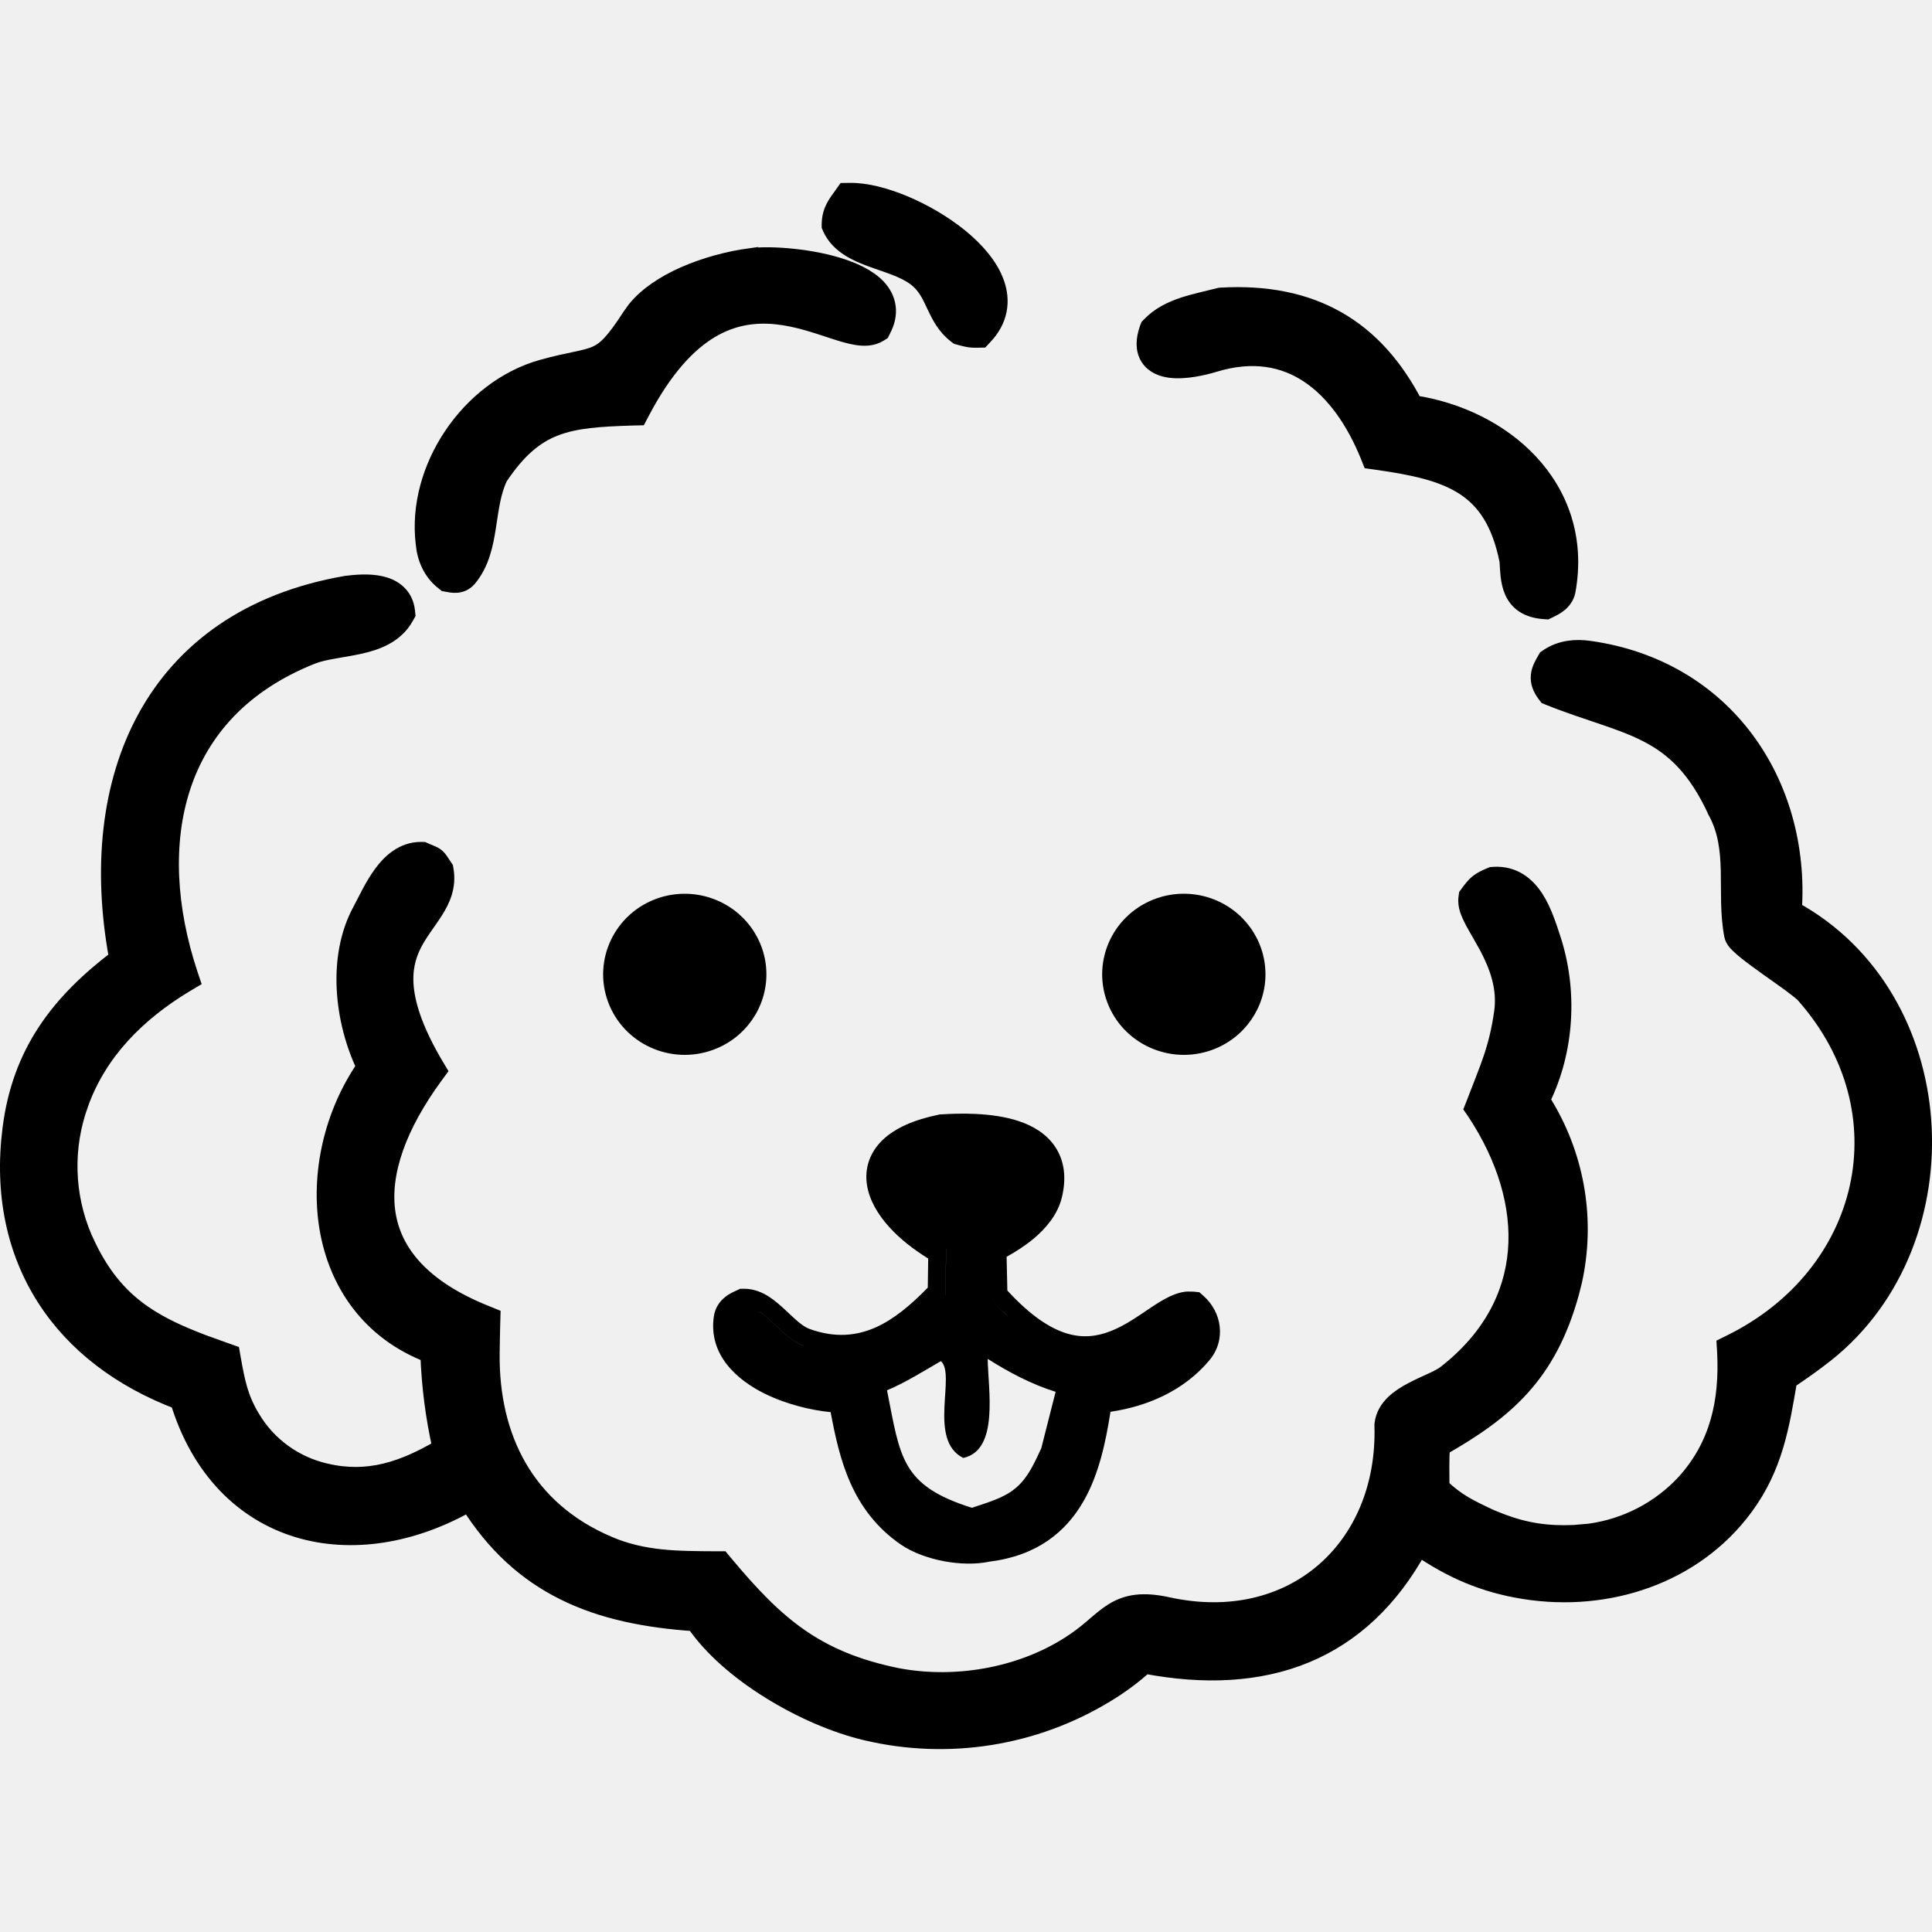
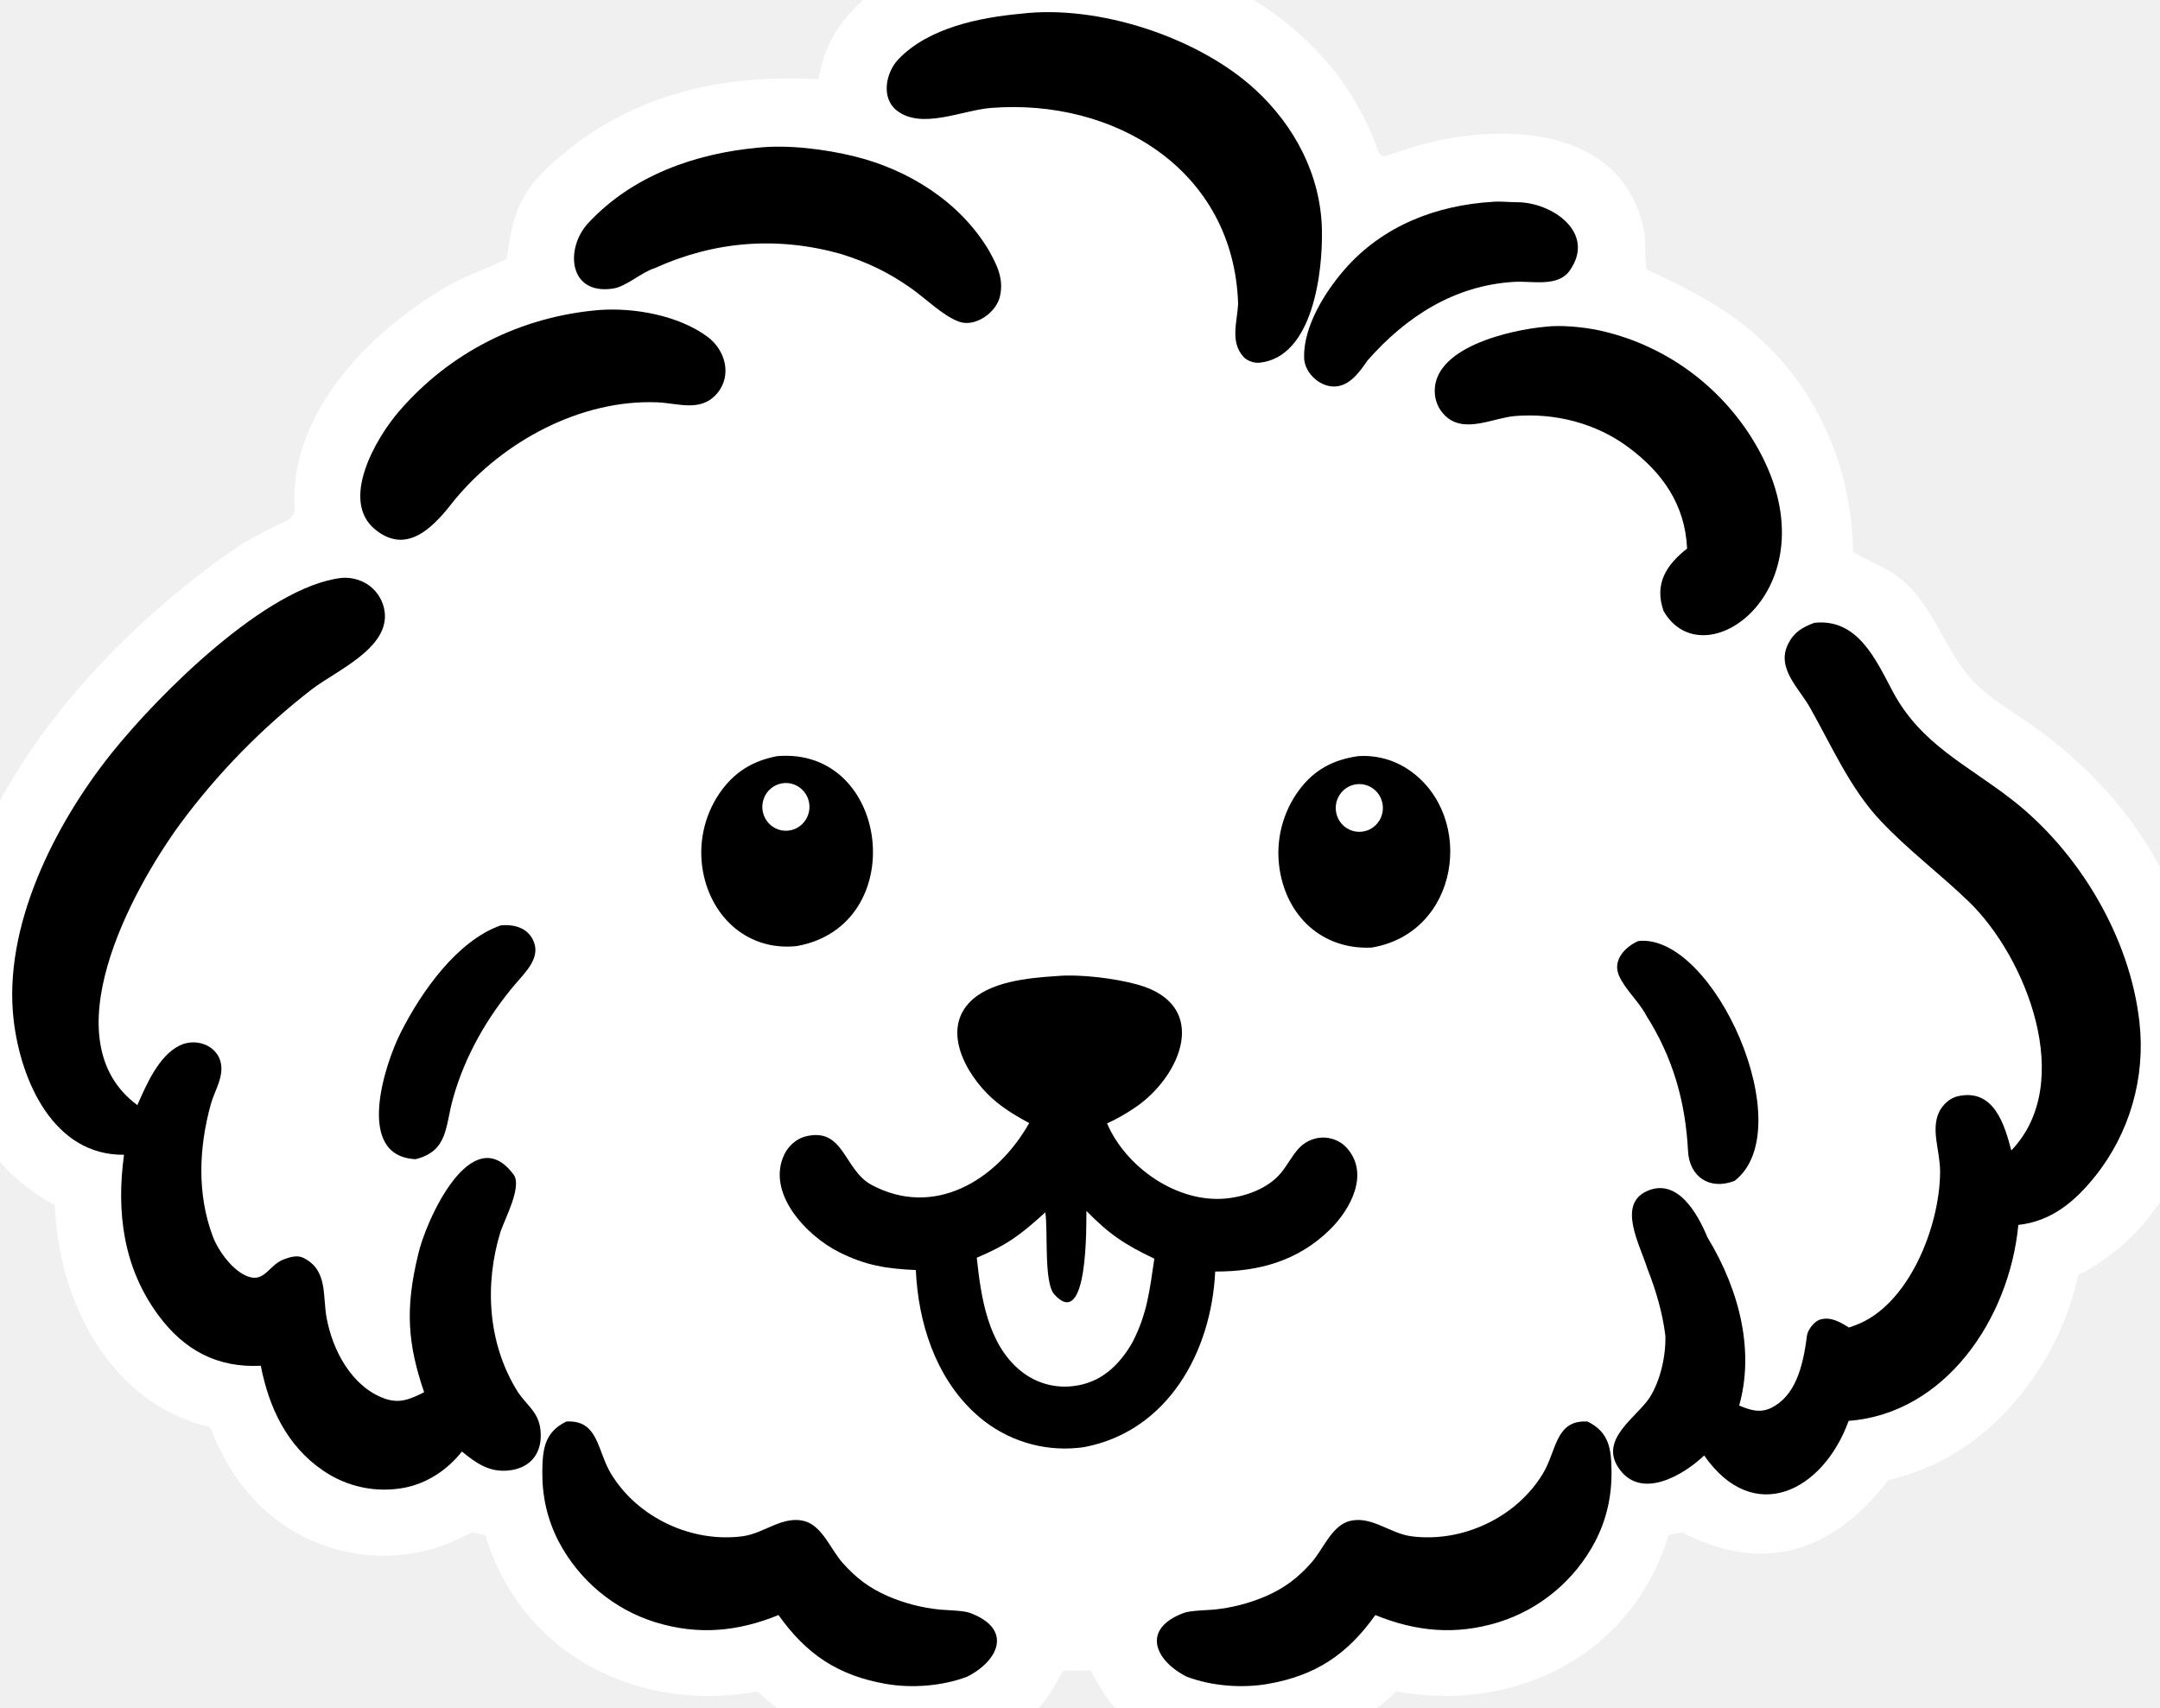
- <svg xmlns="http://www.w3.org/2000/svg" width="64" height="64" viewBox="0 0 32.6 26.43" fill="none">
-   <path d="M5.849 6.78C5.998 6.762 6.219 6.741 6.413 6.783C6.512 6.804 6.614 6.843 6.697 6.917C6.784 6.993 6.839 7.099 6.853 7.23L6.858 7.277L6.835 7.318C6.666 7.625 6.349 7.738 6.061 7.801C5.916 7.833 5.76 7.857 5.626 7.881C5.487 7.905 5.366 7.932 5.266 7.971C4.068 8.446 3.377 9.245 3.067 10.188C2.755 11.137 2.824 12.247 3.184 13.341L3.222 13.454L3.119 13.515C2.31 14.004 1.66 14.657 1.346 15.528V15.529C1.074 16.272 1.097 17.087 1.408 17.811L1.475 17.954V17.955C1.737 18.495 2.051 18.84 2.429 19.097C2.716 19.293 3.042 19.44 3.42 19.584L3.817 19.727L3.899 19.756L3.914 19.842C3.987 20.25 4.038 20.509 4.24 20.846L4.241 20.847C4.514 21.308 4.967 21.638 5.495 21.758H5.496C6.22 21.928 6.816 21.719 7.448 21.348C7.329 20.826 7.262 20.295 7.243 19.76C6.241 19.376 5.695 18.556 5.54 17.638C5.387 16.725 5.618 15.712 6.166 14.918C5.795 14.146 5.669 13.072 6.096 12.286C6.18 12.131 6.296 11.875 6.444 11.672C6.592 11.468 6.805 11.269 7.109 11.271L7.14 11.272L7.168 11.285C7.215 11.306 7.245 11.317 7.271 11.328C7.293 11.337 7.326 11.351 7.356 11.375C7.387 11.4 7.407 11.429 7.421 11.45L7.481 11.54L7.499 11.567L7.505 11.6C7.549 11.874 7.451 12.09 7.331 12.28C7.273 12.372 7.203 12.468 7.142 12.557C7.078 12.65 7.017 12.743 6.966 12.844C6.866 13.043 6.8 13.279 6.834 13.598C6.869 13.921 7.008 14.339 7.337 14.896L7.388 14.981L7.329 15.061C6.716 15.899 6.421 16.702 6.524 17.386C6.625 18.058 7.118 18.663 8.196 19.093L8.294 19.133L8.291 19.237C8.287 19.407 8.283 19.578 8.281 19.749C8.265 21.187 8.875 22.393 10.26 22.984C10.86 23.24 11.419 23.237 12.102 23.241H12.171L12.216 23.295C12.655 23.821 13.04 24.228 13.488 24.54C13.932 24.849 14.446 25.07 15.146 25.212H15.147C16.165 25.403 17.311 25.189 18.156 24.603C18.288 24.512 18.393 24.423 18.491 24.338C18.588 24.256 18.685 24.172 18.792 24.107C19.023 23.967 19.283 23.922 19.703 24.014C20.761 24.246 21.684 23.999 22.333 23.445C22.983 22.89 23.373 22.015 23.342 20.966V20.956L23.343 20.946C23.359 20.801 23.434 20.686 23.526 20.597C23.617 20.51 23.73 20.44 23.84 20.383C23.949 20.325 24.069 20.273 24.166 20.228C24.269 20.18 24.345 20.14 24.395 20.102C25.157 19.51 25.53 18.786 25.594 18.027C25.658 17.264 25.411 16.449 24.904 15.679L24.86 15.615L24.888 15.544C25.125 14.924 25.27 14.626 25.36 14.005C25.422 13.579 25.278 13.205 25.11 12.886C25.067 12.807 25.024 12.732 24.983 12.66C24.942 12.589 24.901 12.519 24.867 12.455C24.834 12.391 24.803 12.326 24.782 12.264C24.762 12.203 24.749 12.132 24.76 12.06L24.765 12.024L24.786 11.995C24.84 11.922 24.884 11.864 24.942 11.817C25 11.771 25.066 11.74 25.15 11.704L25.174 11.694L25.199 11.692C25.536 11.669 25.756 11.856 25.9 12.078C26.038 12.292 26.121 12.562 26.184 12.753C26.473 13.628 26.418 14.642 26.004 15.475C26.027 15.513 26.05 15.551 26.072 15.589C26.6 16.477 26.768 17.527 26.546 18.528L26.496 18.727C26.308 19.406 26.04 19.907 25.665 20.322C25.309 20.716 24.861 21.024 24.314 21.335C24.303 21.555 24.305 21.778 24.308 22.008C24.578 22.264 24.79 22.367 25.151 22.535L25.328 22.606C25.735 22.759 26.102 22.817 26.559 22.797L26.825 22.774C27.44 22.689 28.009 22.396 28.432 21.94C29.003 21.312 29.167 20.562 29.124 19.724L29.118 19.627L29.207 19.583C31.539 18.435 32.2 15.678 30.453 13.699C30.424 13.665 30.344 13.601 30.225 13.512C30.11 13.428 29.973 13.332 29.837 13.235C29.703 13.139 29.57 13.043 29.468 12.961C29.417 12.92 29.371 12.879 29.335 12.843C29.317 12.825 29.299 12.806 29.284 12.786C29.272 12.768 29.251 12.736 29.243 12.696C29.173 12.333 29.194 11.947 29.186 11.605C29.177 11.253 29.14 10.924 28.97 10.61L28.965 10.601V10.6C28.631 9.874 28.252 9.527 27.807 9.296C27.579 9.177 27.331 9.087 27.054 8.993C26.779 8.899 26.473 8.801 26.146 8.67L26.107 8.654L26.081 8.62C26.009 8.522 25.969 8.423 25.981 8.312C25.991 8.214 26.042 8.127 26.083 8.056L26.1 8.027L26.128 8.008C26.34 7.865 26.59 7.846 26.812 7.877C29.105 8.196 30.395 10.14 30.254 12.27C31.602 13.007 32.331 14.39 32.437 15.818C32.545 17.276 32.007 18.8 30.801 19.755C30.59 19.921 30.394 20.059 30.175 20.205C30.046 20.963 29.938 21.659 29.434 22.342C28.577 23.503 27.116 23.968 25.728 23.749C25.036 23.64 24.492 23.398 23.941 23.021C23.457 23.907 22.814 24.5 22.037 24.824C21.239 25.156 20.317 25.197 19.316 25.006C19.112 25.194 18.893 25.351 18.661 25.493H18.66C17.452 26.23 15.996 26.461 14.615 26.133V26.133C14.103 26.013 13.51 25.758 12.979 25.425C12.474 25.11 12.012 24.715 11.724 24.29C10.901 24.234 10.163 24.088 9.518 23.766C8.887 23.452 8.354 22.975 7.913 22.271C6.951 22.819 5.921 22.978 5.032 22.71C4.118 22.433 3.375 21.711 3.021 20.551C2.038 20.179 1.266 19.59 0.771 18.818C0.263 18.027 0.053 17.057 0.192 15.963C0.354 14.679 1.001 13.838 1.991 13.086C1.99 13.076 1.988 13.067 1.986 13.058C1.716 11.577 1.852 10.152 2.474 9.021C3.099 7.886 4.207 7.064 5.841 6.781L5.849 6.78Z" fill="#000" stroke="#000" stroke-width="0.3" />
-   <path d="M15.876 15.719C16.187 15.699 16.738 15.683 17.186 15.831C17.413 15.906 17.649 16.035 17.802 16.262C17.961 16.498 17.998 16.791 17.917 17.122C17.846 17.412 17.648 17.641 17.448 17.81C17.302 17.933 17.138 18.037 16.985 18.122C16.989 18.31 16.994 18.5 16.998 18.691C17.394 19.124 17.725 19.33 17.994 19.413C18.272 19.499 18.515 19.465 18.741 19.376C18.98 19.283 19.187 19.135 19.406 18.988C19.509 18.919 19.622 18.846 19.734 18.793C19.816 18.754 19.917 18.717 20.029 18.708L20.143 18.71L20.238 18.72L20.309 18.783C20.613 19.053 20.699 19.523 20.402 19.874C19.971 20.385 19.356 20.646 18.738 20.737C18.658 21.249 18.543 21.788 18.289 22.235C17.985 22.772 17.492 23.165 16.701 23.265C16.465 23.315 16.189 23.307 15.935 23.26C15.674 23.211 15.401 23.117 15.194 22.973C14.365 22.397 14.164 21.532 14.016 20.743C13.682 20.711 13.259 20.608 12.897 20.428C12.446 20.204 11.951 19.784 12.045 19.129C12.09 18.821 12.366 18.72 12.431 18.689L12.491 18.661H12.559C12.723 18.662 12.862 18.723 12.971 18.792C13.077 18.86 13.173 18.947 13.252 19.02C13.432 19.189 13.541 19.296 13.662 19.34C14.091 19.494 14.449 19.457 14.774 19.314C15.082 19.177 15.369 18.936 15.655 18.642L15.662 18.151C15.408 17.994 15.179 17.814 15.003 17.618C14.817 17.412 14.669 17.169 14.629 16.909C14.586 16.631 14.673 16.36 14.898 16.146C15.109 15.946 15.427 15.809 15.834 15.725L15.855 15.72L15.876 15.719ZM16.666 19.844C16.673 20.36 16.862 21.385 16.254 21.516C15.648 21.214 16.137 20.108 15.876 19.882C15.599 20.043 15.259 20.255 14.967 20.374C15.192 21.502 15.199 21.98 16.399 22.357C16.639 22.276 16.938 22.194 17.126 22.033L17.151 22.013C17.351 21.841 17.459 21.59 17.57 21.353L17.812 20.4C17.402 20.272 17.027 20.072 16.666 19.844ZM12.81 19.046C13.051 19.199 13.27 19.518 13.561 19.623V19.622C13.27 19.517 13.051 19.198 12.81 19.045V19.046ZM16.701 18.811C16.814 18.939 16.923 19.052 17.029 19.151L16.868 18.992C16.814 18.936 16.758 18.875 16.701 18.811ZM15.953 18.768H15.954L15.965 17.984L15.964 17.983L15.953 18.768Z" fill="#000" />
-   <path d="M12.643 1.256C12.796 1.232 13.035 1.231 13.295 1.254C13.559 1.277 13.857 1.325 14.125 1.406C14.388 1.485 14.645 1.601 14.805 1.772C14.887 1.861 14.947 1.968 14.964 2.094C14.981 2.22 14.951 2.35 14.882 2.479L14.864 2.515L14.829 2.537C14.716 2.607 14.582 2.607 14.462 2.589C14.341 2.57 14.204 2.528 14.064 2.482C13.775 2.388 13.45 2.273 13.095 2.237C12.745 2.202 12.37 2.246 11.989 2.472C11.606 2.7 11.203 3.121 10.813 3.865L10.772 3.943L10.685 3.945C10.114 3.962 9.705 3.989 9.359 4.124C9.024 4.254 8.734 4.492 8.42 4.961C8.299 5.212 8.268 5.492 8.22 5.799C8.174 6.094 8.111 6.416 7.896 6.671C7.839 6.737 7.767 6.764 7.7 6.768C7.643 6.772 7.587 6.76 7.555 6.754L7.519 6.747L7.49 6.724C7.28 6.559 7.185 6.319 7.164 6.081C7.013 4.826 7.918 3.481 9.144 3.134C9.384 3.067 9.569 3.029 9.717 2.998C9.867 2.966 9.969 2.942 10.057 2.903C10.221 2.831 10.364 2.696 10.65 2.252L10.729 2.142C10.929 1.895 11.229 1.705 11.544 1.565C11.907 1.404 12.308 1.301 12.643 1.255V1.256Z" fill="#000" stroke="#000" stroke-width="0.3" />
-   <path d="M20.605 1.918C21.362 1.875 22.016 2.003 22.568 2.319C23.101 2.624 23.525 3.098 23.857 3.735C24.602 3.849 25.31 4.19 25.803 4.716C26.317 5.264 26.594 6.009 26.436 6.881C26.417 6.984 26.356 7.055 26.296 7.102C26.24 7.146 26.174 7.177 26.132 7.198L26.096 7.215L26.056 7.212C25.925 7.203 25.814 7.171 25.724 7.114C25.632 7.055 25.573 6.976 25.535 6.889C25.498 6.805 25.48 6.714 25.47 6.628C25.461 6.547 25.457 6.457 25.452 6.378C25.321 5.72 25.063 5.352 24.706 5.121C24.338 4.883 23.846 4.779 23.22 4.691L23.134 4.679L23.102 4.599C22.864 4.013 22.526 3.526 22.095 3.236C21.67 2.95 21.141 2.846 20.488 3.044C20.311 3.098 19.995 3.173 19.745 3.14C19.619 3.123 19.475 3.075 19.391 2.945C19.306 2.813 19.314 2.644 19.378 2.461L19.39 2.431L19.412 2.408C19.571 2.241 19.774 2.146 19.975 2.079C20.171 2.015 20.394 1.969 20.576 1.922L20.59 1.919L20.605 1.918Z" fill="#000" stroke="#000" stroke-width="0.3" />
-   <path d="M11.096 12.073C11.391 11.971 11.712 11.97 12.007 12.072C12.555 12.26 12.925 12.767 12.932 13.339C12.939 13.912 12.581 14.427 12.037 14.628C11.32 14.893 10.522 14.53 10.26 13.82C9.999 13.11 10.374 12.325 11.096 12.073Z" fill="#000" />
-   <path d="M19.517 12.073C19.812 11.97 20.133 11.97 20.428 12.071C20.976 12.259 21.346 12.766 21.353 13.339C21.36 13.911 21.003 14.427 20.46 14.628C19.743 14.893 18.943 14.53 18.681 13.82C18.419 13.11 18.795 12.325 19.517 12.073Z" fill="#000" />
-   <path d="M14.339 0.151C14.603 0.146 14.931 0.23 15.254 0.365C15.58 0.502 15.914 0.695 16.192 0.921C16.466 1.145 16.699 1.412 16.799 1.698C16.85 1.844 16.868 1.997 16.837 2.152C16.806 2.306 16.727 2.452 16.601 2.585L16.558 2.631L16.495 2.632C16.357 2.636 16.304 2.616 16.195 2.588L16.165 2.58L16.141 2.562C15.954 2.418 15.864 2.234 15.789 2.075C15.712 1.911 15.649 1.772 15.523 1.651C15.438 1.57 15.328 1.506 15.197 1.449C15.065 1.392 14.924 1.347 14.775 1.294C14.498 1.196 14.169 1.067 14.028 0.76L14.015 0.729V0.695C14.019 0.464 14.127 0.344 14.218 0.214L14.262 0.152L14.339 0.151Z" fill="#000" stroke="#000" stroke-width="0.3" />
+ <svg xmlns="http://www.w3.org/2000/svg" width="191" height="151" viewBox="5 5 191 151" fill="none">
+   <path d="M96.469 0.061C100.562 -0.22 106.03 0.899 109.884 2.215C117.608 4.852 124.079 10.428 126.85 18.311C127.19 19.279 127.872 18.564 128.573 18.464C136.202 15.683 148.792 15.411 150.447 25.853C150.513 26.273 150.412 28.758 150.697 28.886C155.135 30.873 159.282 33.151 162.545 36.906C166.623 41.617 168.774 47.558 168.855 53.806C169.304 54.124 171.225 55.05 171.614 55.25C175.688 57.333 176.488 61.837 179.29 65.036C180.628 66.565 182.827 67.826 184.55 69.038C189.451 72.487 193.642 76.936 196.353 82.363C199.779 89.339 201.567 97.411 199.038 104.999C197.192 110.537 193.967 115.109 188.757 117.766C188.158 120.59 187.065 123.281 185.53 125.715C182.361 130.836 177.823 134.519 171.974 135.893C166.904 142.521 160.628 144.118 153.733 140.503L152.546 140.751C149.317 151.404 138.983 156.496 128.47 154.582C122.339 160.568 110.531 162.36 103.702 156.111C102.74 155.231 102.108 153.842 101.436 152.736H99.02C98.348 153.842 97.716 155.231 96.754 156.111C89.925 162.36 78.117 160.568 71.986 154.582C61.473 156.496 51.138 151.404 47.91 140.751L46.723 140.503C46.068 140.85 45.489 141.143 44.8 141.42C40.875 143.024 36.479 142.961 32.6 141.245C28.16 139.273 25.306 135.718 23.585 131.214C14.741 129.106 10.185 120.216 9.843 111.579C6.871 109.965 4.212 107.496 2.776 104.37C-6.361 84.486 10.846 63.552 26.345 53.143C27.509 52.426 28.801 51.778 30.043 51.203C31.409 50.57 30.979 49.957 31.029 48.611C31.323 40.65 38.266 33.887 44.733 30.218C46.383 29.282 48.074 28.788 49.689 27.941L49.799 27.882C50.365 23.935 50.89 22.04 54.067 19.23C60.748 13.319 68.713 11.553 77.372 11.998C77.578 11.03 77.783 10.073 78.193 9.171C81.3 2.339 89.887 0.465 96.469 0.061Z" fill="white" />
+   <path d="M35.22 56.105C36.072 56.03 37.006 56.289 37.692 56.814C38.415 57.365 38.891 58.185 39.013 59.093C39.432 62.329 34.752 64.289 32.567 65.963C28.136 69.392 24.197 73.427 20.862 77.954C16.589 83.844 9.422 97.026 17.146 102.728C17.935 100.931 19.039 98.354 20.894 97.453C22.488 96.677 24.615 97.6 24.578 99.555C24.557 100.643 23.935 101.592 23.642 102.649C22.583 106.465 22.409 110.587 23.817 114.337C24.307 115.638 25.576 117.362 26.87 117.864C28.402 118.459 28.764 116.878 30.079 116.375C30.608 116.174 31.288 115.96 31.831 116.238C33.992 117.305 33.519 119.553 33.875 121.51C34.404 124.42 36.107 127.642 39.018 128.681C40.371 129.163 41.313 128.702 42.505 128.122C41.057 123.876 40.802 120.76 41.972 115.958C42.605 113.04 46.705 103.862 50.418 108.876C51.184 109.909 49.654 112.771 49.263 113.91C47.815 118.605 48.128 123.86 50.797 128.108C51.582 129.279 52.599 129.863 52.783 131.382C53.031 133.42 51.974 134.861 49.91 135.044C48.222 135.194 47.104 134.381 45.844 133.363C44.565 134.983 42.786 136.167 40.765 136.563C38.254 137.042 35.658 136.49 33.548 135.031C30.371 132.858 28.782 129.481 28.062 125.779C24.213 125.966 21.289 124.411 18.99 121.291C15.889 117.084 15.278 112.168 15.966 107.119C9.747 107.185 6.855 100.621 6.214 95.265C5.221 86.974 9.841 77.894 14.857 71.618C19.034 66.394 28.594 56.847 35.22 56.105Z" fill="black" />
+   <path d="M165.437 60.076C169.256 59.668 170.852 63.294 172.365 66.144C174.847 70.821 178.95 72.636 182.914 75.721C188.802 80.302 193.342 87.838 194.18 95.378C194.737 100.275 193.325 105.193 190.263 109.023C188.455 111.278 186.389 113.004 183.474 113.323C182.675 121.677 176.975 130.01 168.468 130.65C166.221 136.864 160.081 140.014 155.692 133.712C153.894 135.433 150.011 137.782 148.066 134.723C146.485 132.235 149.707 130.338 150.849 128.626C151.809 127.135 152.311 124.95 152.263 123.14C152.029 121.181 151.454 119.166 150.661 117.16C150.006 115.062 148.001 111.541 150.606 110.344C153.3 109.105 155.094 112.277 155.984 114.422C158.939 119.291 160.11 124.623 158.787 129.298C159.9 129.76 160.651 129.943 161.602 129.514C163.713 128.475 164.426 125.973 164.776 123.143C164.844 122.584 165.441 121.846 165.937 121.694C166.843 121.425 167.632 121.857 168.488 122.394C168.659 122.344 168.83 122.285 168.999 122.217C173.759 120.52 176.526 113.48 176.555 108.662C176.568 106.716 175.686 104.911 176.5 103.271C176.817 102.664 177.424 102.104 178.103 101.947C181.319 101.207 182.257 104.475 182.851 106.737C188.584 100.767 184.155 89.621 179.098 84.738C176.523 82.252 173.684 80.138 171.251 77.541C168.585 74.693 166.977 70.984 165.076 67.622C164.103 65.86 162.018 64.091 163.13 61.917C163.664 60.874 164.41 60.46 165.437 60.076Z" fill="black" />
+   <path d="M98.425 91.317C100.49 91.129 103.577 91.513 105.568 92.062C112.098 93.862 109.45 100.186 105.374 102.941C104.5 103.531 103.878 103.883 102.895 104.349C104.577 108.267 109.117 111.39 113.38 110.988C115.121 110.823 117.12 110.116 118.276 108.719C118.816 108.066 119.213 107.273 119.776 106.631C120.309 106.012 121.068 105.639 121.878 105.599C122.655 105.559 123.497 105.878 124.03 106.446C126.175 108.734 124.431 111.94 122.605 113.731C119.756 116.524 116.307 117.456 112.455 117.445C112.12 124.563 108.264 131.524 100.94 132.958C100.575 133.022 100.088 133.067 99.715 133.083C96.567 133.234 93.491 132.103 91.172 129.941C87.715 126.74 86.192 121.949 85.983 117.314C83.425 117.194 81.596 116.937 79.157 115.71C76.36 114.303 72.692 110.508 74.37 107.056C74.697 106.383 75.387 105.731 76.154 105.518C79.65 104.586 79.582 108.454 82.075 109.786C87.556 112.717 93.101 109.459 96.007 104.316C94.96 103.751 94.07 103.229 93.128 102.47C90.816 100.605 88.174 96.483 90.642 93.738C92.39 91.794 95.953 91.476 98.425 91.317Z" fill="black" />
+   <path d="M101.066 112.085C103.109 114.174 104.478 115.069 107.074 116.308C106.654 119.12 106.446 121.175 105.131 123.72C103.966 125.736 102.371 127.263 99.98 127.566C98.29 127.796 96.579 127.312 95.252 126.226C92.349 123.876 91.743 119.708 91.372 116.224C94.114 115.07 95.262 114.177 97.433 112.21C97.687 113.896 97.286 118.429 98.229 119.468C101.256 122.804 101.051 113.068 101.066 112.085Z" fill="white" />
+   <path d="M95.292 6.212C102.108 5.388 111.021 8.303 116.052 12.973C119.479 16.154 121.765 20.455 121.89 25.234C121.985 28.954 121.135 36.604 116.353 37.078C115.889 37.115 115.278 36.916 114.951 36.551C113.752 35.211 114.403 33.486 114.482 31.865C114.093 19.982 103.509 13.692 92.638 14.543C90.069 14.744 86.502 16.493 84.298 14.772C82.894 13.675 83.31 11.423 84.444 10.238C87.115 7.447 91.635 6.545 95.292 6.212Z" fill="black" />
+   <path d="M55.081 130.708C57.922 130.548 57.796 133.273 59.015 135.3C61.379 139.232 66.203 141.456 70.684 140.853C72.632 140.592 74.32 138.897 76.32 139.573C77.775 140.109 78.504 142.08 79.504 143.201C80.721 144.566 81.853 145.42 83.512 146.151C84.979 146.782 86.532 147.184 88.119 147.342C88.788 147.401 90.196 147.42 90.766 147.632C94.588 149.049 93.325 151.869 90.503 153.282C88.311 154.102 85.648 154.312 83.351 153.914C79.111 153.176 76.315 151.303 73.841 147.824C70.226 149.294 66.73 149.618 62.964 148.463C59.293 147.326 56.216 144.762 54.407 141.331C53.396 139.38 52.939 137.346 52.955 135.152C52.971 133.15 53.151 131.651 55.081 130.708Z" fill="black" />
+   <path d="M141.631 33.897C143.027 33.723 144.974 33.918 146.347 34.203C151.864 35.39 156.692 38.745 159.774 43.531C167.994 56.376 155.824 65.514 152.103 59.034C151.258 56.626 152.348 54.954 154.183 53.509C154.007 49.643 152.029 46.809 148.985 44.548C146.115 42.417 142.52 41.51 138.995 41.788C137.098 41.937 134.659 43.297 132.97 41.924C132.357 41.423 131.967 40.696 131.884 39.903C131.48 35.708 138.674 34.162 141.631 33.897Z" fill="black" />
+   <path d="M72.016 18.061C74.679 17.775 78.005 18.196 80.587 18.836C85.337 20.014 89.873 22.836 92.438 27.14C93.172 28.458 93.779 29.668 93.42 31.218C93.087 32.653 91.242 33.939 89.845 33.461C88.436 32.98 86.845 31.389 85.555 30.484C83.527 29.061 81.743 28.211 79.383 27.464C73.754 25.882 68.209 26.307 62.9 28.711C61.688 29.085 60.396 30.349 59.172 30.525C55.239 31.088 54.968 26.933 57.011 24.732C60.919 20.517 66.498 18.57 72.016 18.061Z" fill="black" />
+   <path d="M145.375 130.708C142.534 130.548 142.66 133.273 141.441 135.3C139.076 139.232 134.253 141.456 129.772 140.853C127.824 140.592 126.136 138.897 124.136 139.573C122.681 140.109 121.952 142.08 120.952 143.201C119.734 144.566 118.602 145.42 116.944 146.151C115.477 146.782 113.923 147.184 112.337 147.342C111.668 147.401 110.26 147.42 109.69 147.632C105.868 149.049 107.131 151.869 109.952 153.282C112.144 154.102 114.808 154.312 117.105 153.914C121.345 153.176 124.141 151.303 126.615 147.824C130.23 149.294 133.726 149.618 137.492 148.463C141.163 147.326 144.24 144.762 146.049 141.331C147.06 139.38 147.517 137.346 147.5 135.152C147.485 133.15 147.304 131.651 145.375 130.708Z" fill="black" />
+   <path d="M57.987 32.415C61.08 32.193 64.985 32.878 67.566 34.785C69.116 35.929 69.772 38.175 68.416 39.785C66.982 41.489 64.929 40.646 63.099 40.577C56.342 40.321 49.486 44.022 45.215 49.188C43.555 51.324 41.13 54.219 38.189 51.836C35.029 49.276 38.227 43.774 40.244 41.422C44.793 36.121 51.083 32.99 57.987 32.415Z" fill="black" />
+   <path d="M125.08 71.869C126.727 71.751 128.362 72.212 129.712 73.174C135.478 77.279 134.071 87.5 126.283 88.797C121.912 88.999 118.722 86.019 118.125 81.692C117.798 79.268 118.429 76.813 119.88 74.859C121.234 73.046 122.895 72.19 125.08 71.869Z" fill="black" />
+   <path d="M124.672 74.408C125.787 74.113 126.928 74.791 127.216 75.922C127.505 77.053 126.831 78.206 125.714 78.495C124.601 78.782 123.468 78.105 123.181 76.978C122.895 75.852 123.56 74.703 124.672 74.408Z" fill="white" />
+   <path d="M73.721 71.868C83.739 71.022 85.564 86.87 75.449 88.664C71.223 89.111 67.951 86.235 67.167 82.109C66.719 79.699 67.234 77.209 68.599 75.184C69.886 73.301 71.517 72.286 73.721 71.868Z" fill="black" />
+   <path d="M74.111 74.28C75.234 74.069 76.316 74.813 76.537 75.948C76.757 77.084 76.033 78.187 74.914 78.422C74.18 78.577 73.421 78.32 72.927 77.749C72.432 77.179 72.278 76.383 72.523 75.666C72.767 74.948 73.374 74.419 74.111 74.28Z" fill="white" />
+   <path d="M137.003 22.847C137.75 22.79 138.333 22.882 139.136 22.882C142.233 22.879 146.176 25.576 143.798 28.936C142.753 30.411 140.517 29.831 138.901 29.925C133.62 30.231 129.344 32.99 125.929 36.871C125.265 37.823 124.489 38.962 123.286 39.155C121.87 39.383 120.352 38.063 120.316 36.631C120.246 33.877 122.164 30.825 123.871 28.859C127.251 24.967 131.986 23.15 137.003 22.847Z" fill="black" />
+   <path d="M149.884 88.215C156.566 87.517 164.292 104.85 158.384 109.424C156.153 110.295 154.381 109.041 154.265 106.788C154.036 102.385 152.923 98.509 150.556 94.777C149.945 93.595 148.647 92.449 148.143 91.231C147.57 89.845 148.794 88.672 149.884 88.215Z" fill="black" />
+   <path d="M49.278 86.834C50.519 86.719 51.789 87.069 52.243 88.4C52.723 89.81 51.39 91.053 50.558 92.034C48.087 94.948 46.111 98.388 45.071 102.098C44.356 104.57 44.666 106.785 41.748 107.509C36.316 107.254 39.039 99.06 40.45 96.28C42.258 92.716 45.405 88.199 49.278 86.834Z" fill="black" />
</svg>
